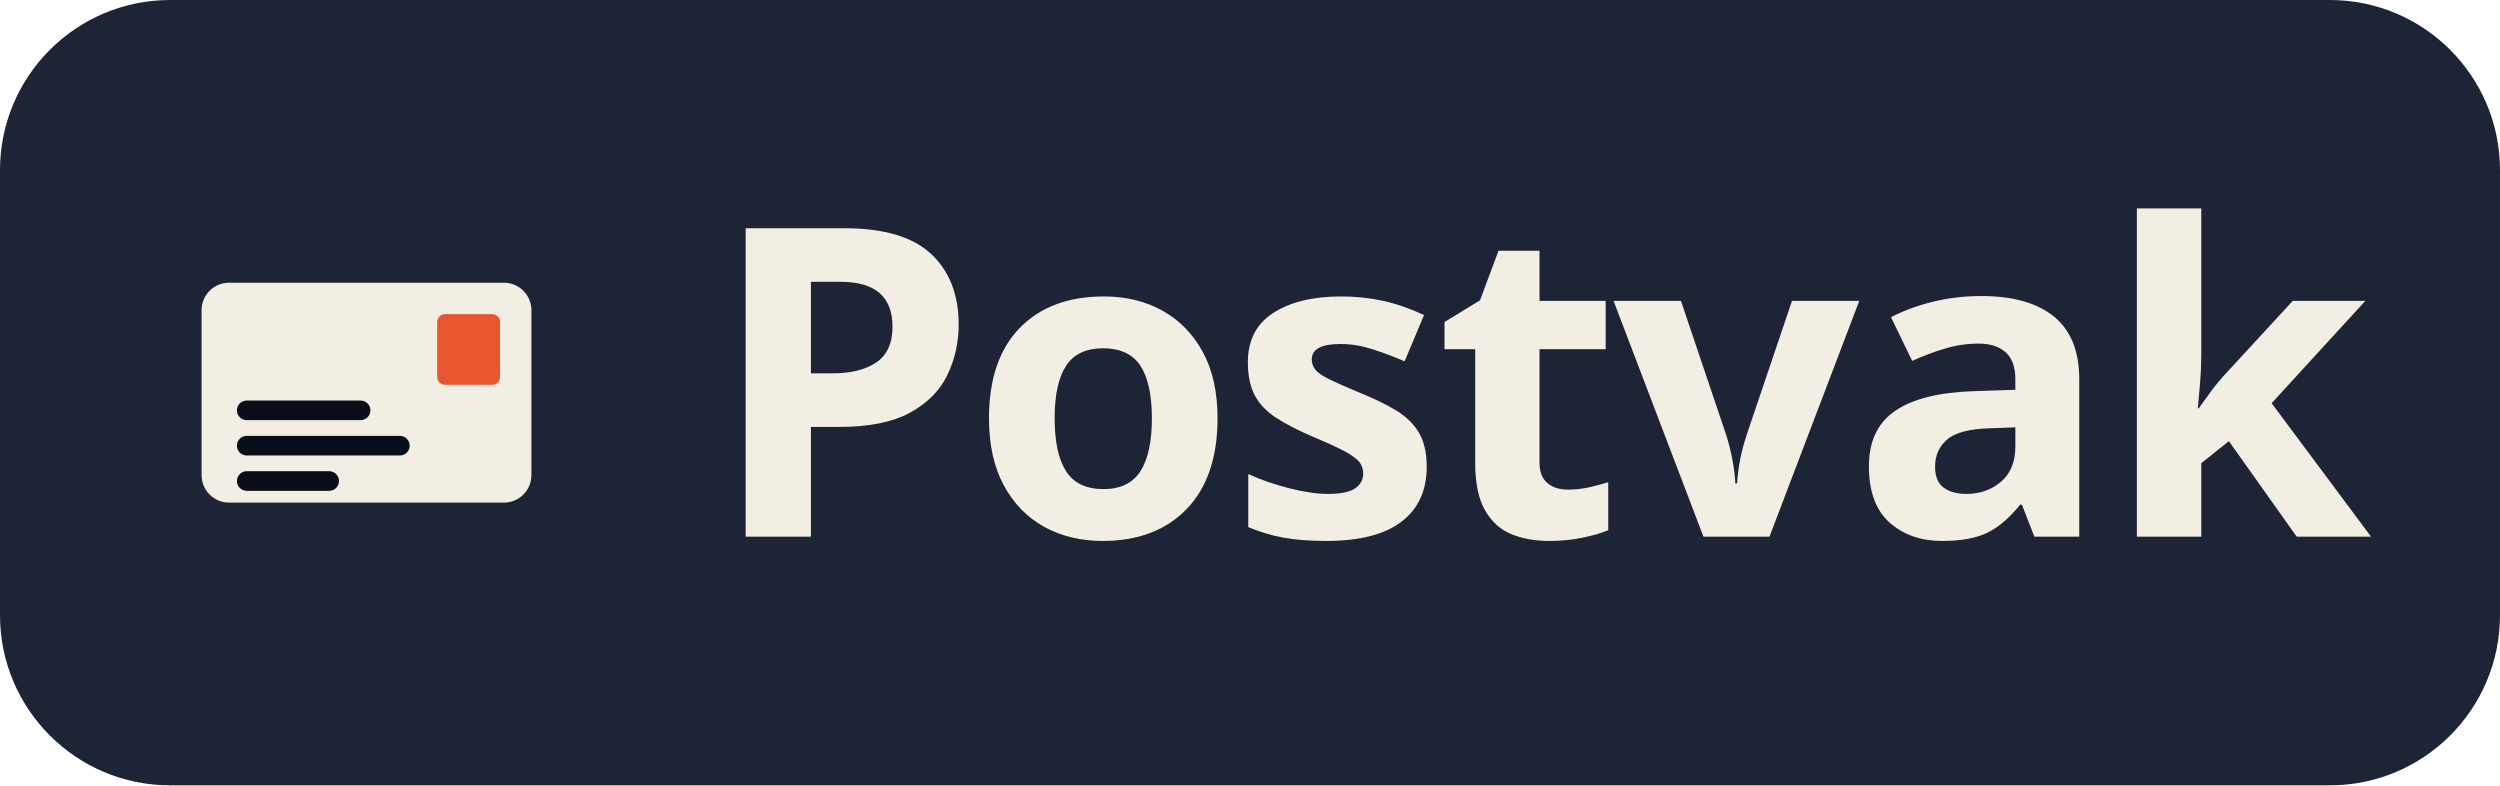
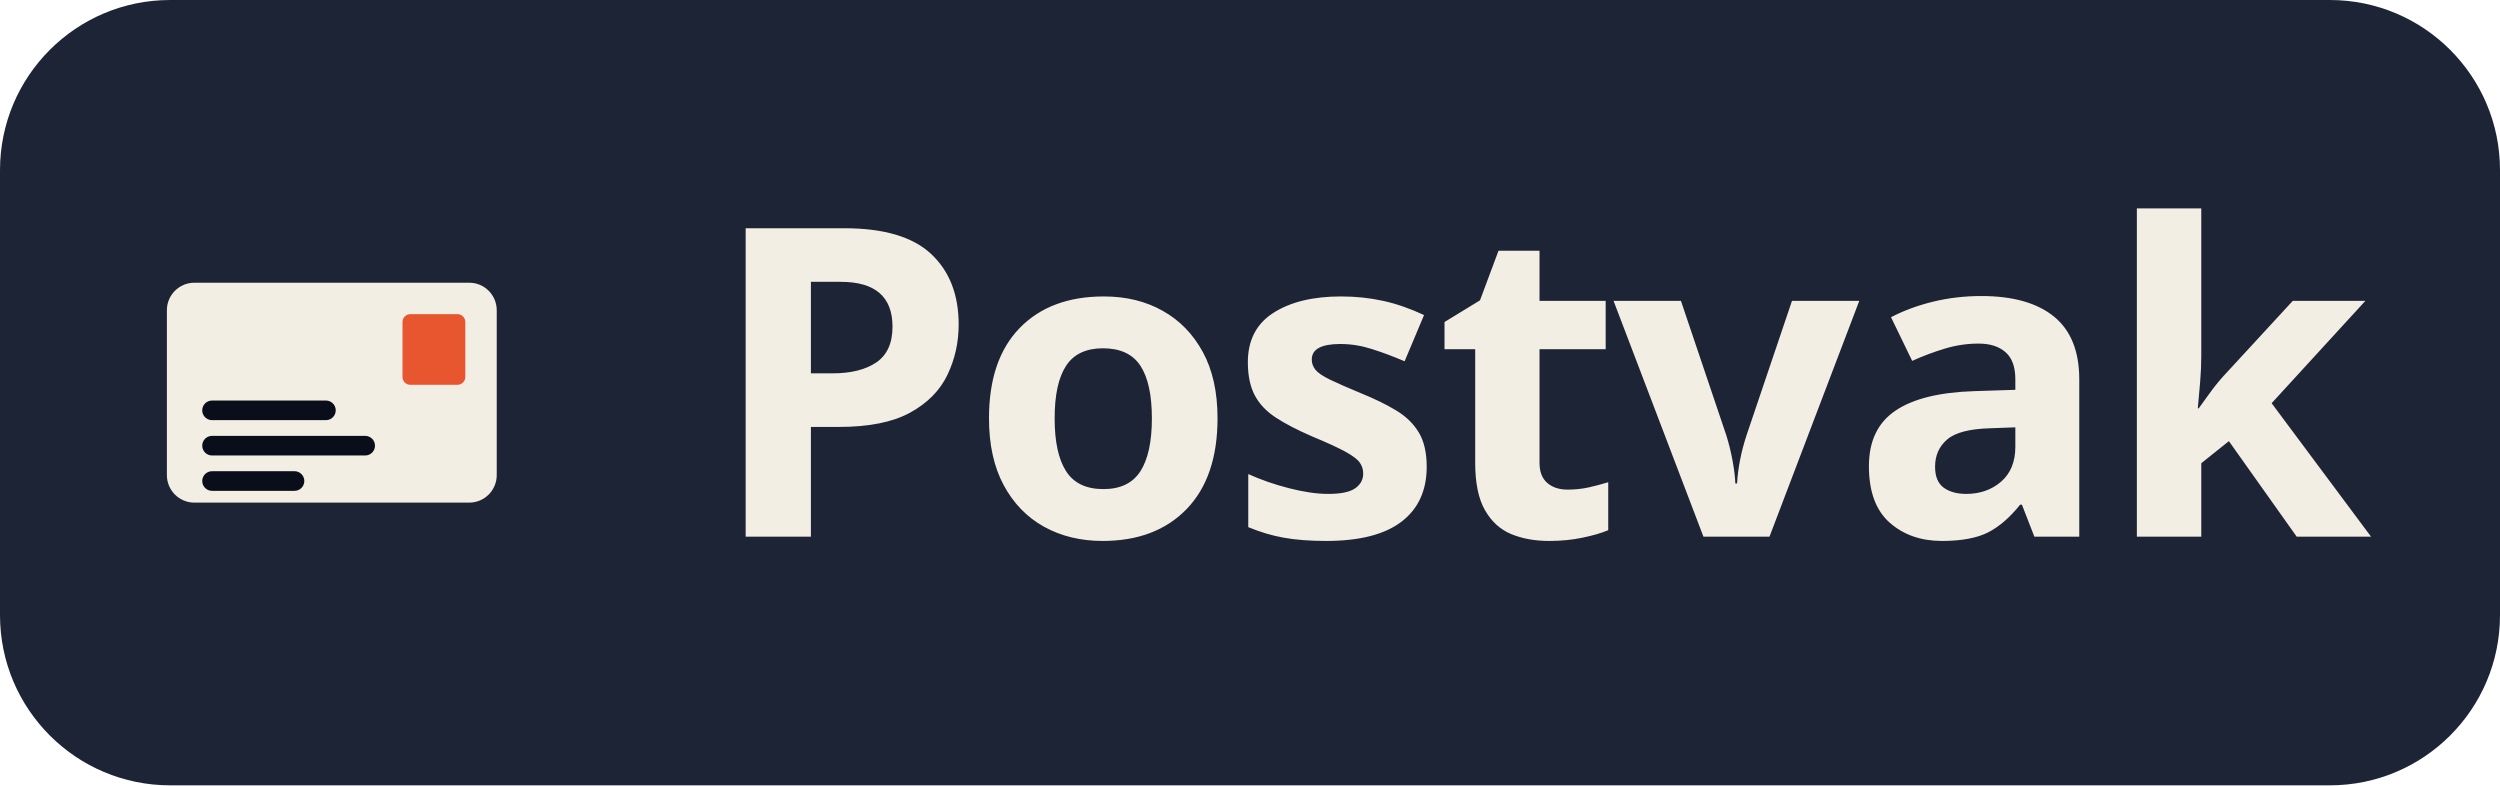
<svg xmlns="http://www.w3.org/2000/svg" viewBox="0 0 382 120">
  <rect width="382" height="120" rx="26" fill="#1c2436" />
-   <g transform="translate(20 24) scale(.6)">
+   <g transform="translate(14.7 24) scale(.6)">
    <rect x="18" y="32" width="84" height="56" rx="7" fill="#f3eee4" />
    <rect x="78" y="40" width="16" height="18" rx="2" fill="#e8562f" />
    <rect x="27" y="62" width="34" height="5" rx="2.5" fill="#0a0e1b" />
    <rect x="27" y="71" width="44" height="5" rx="2.5" fill="#0a0e1b" />
    <rect x="27" y="80" width="26" height="5" rx="2.5" fill="#0a0e1b" />
  </g>
  <text x="108" y="82" font-family="Bricolage Grotesque" font-weight="600" font-size="66" letter-spacing="-1.3" fill="#f3eee4">Postvak</text>
</svg>
